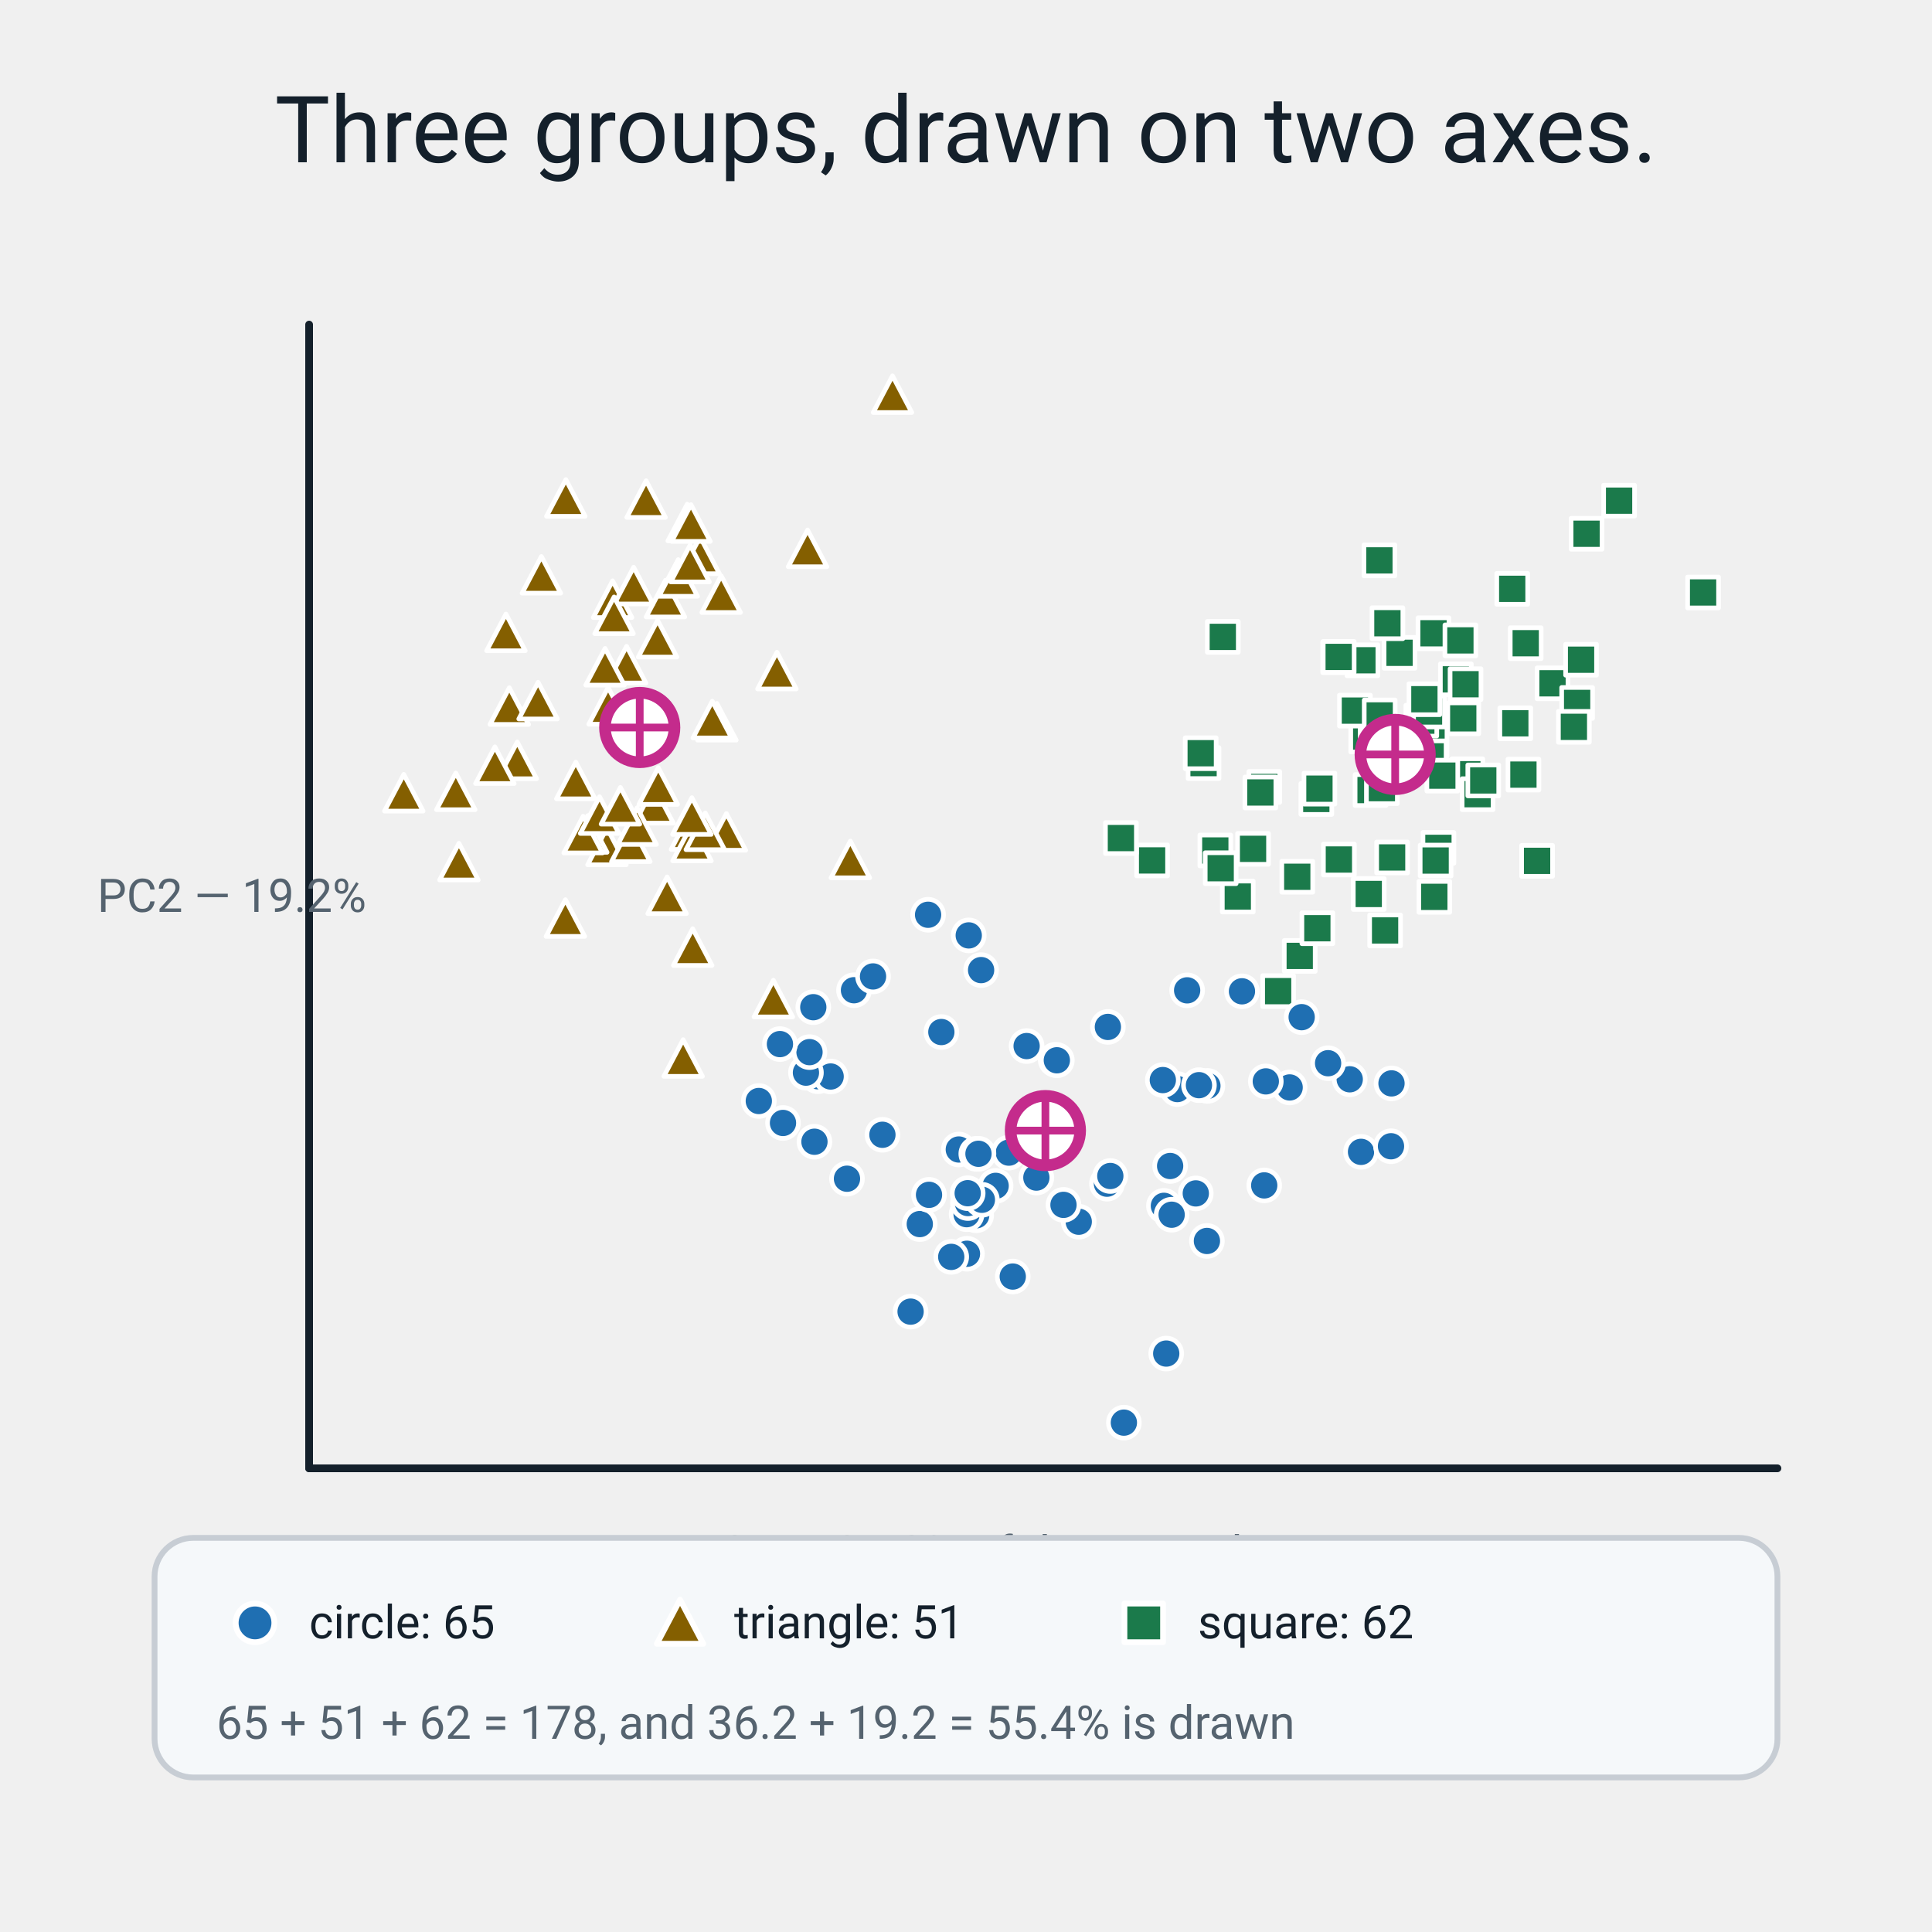
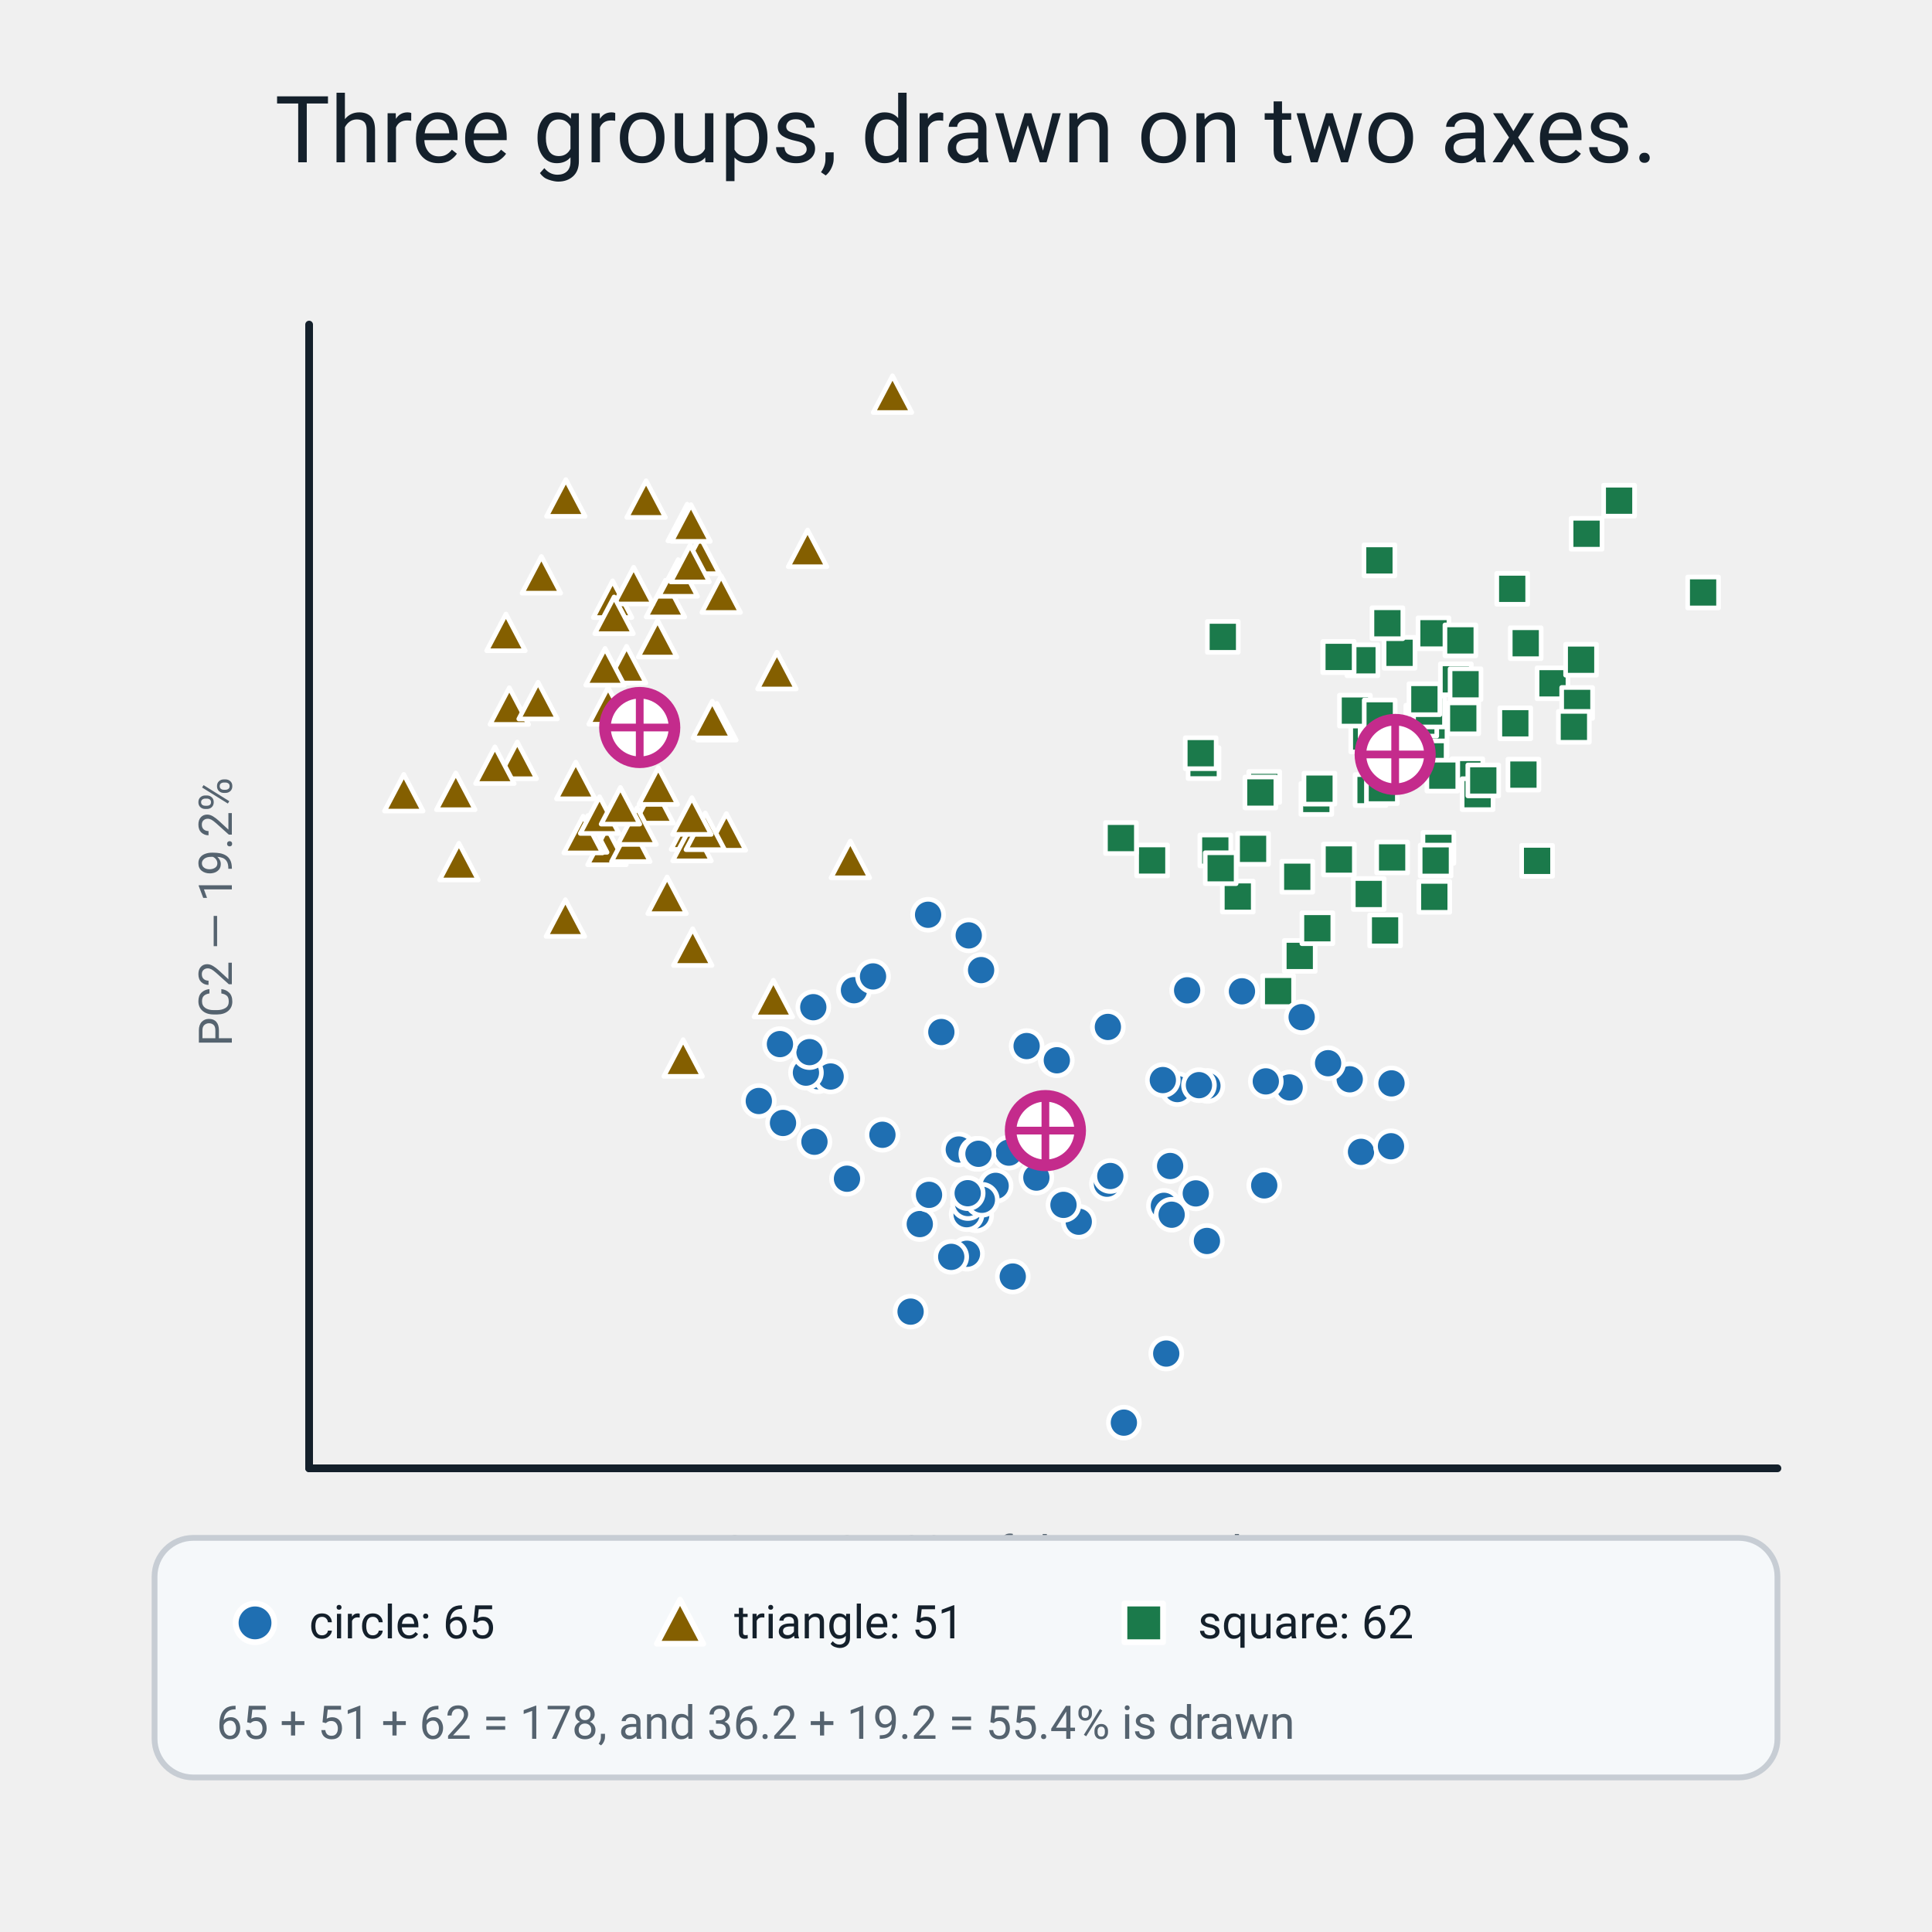
<svg xmlns="http://www.w3.org/2000/svg" viewBox="0 0 500 500" role="img">
  <text x="250" y="42" font-family="ui-sans-serif, system-ui, -apple-system, 'Segoe UI', Roboto, sans-serif" font-size="24" fill="#14202B" text-anchor="middle">Three groups, drawn on two axes.</text>
  <line x1="80.00" y1="380.00" x2="460.00" y2="380.00" stroke="#14202B" stroke-width="2" stroke-linecap="round" />
  <line x1="80.00" y1="84.00" x2="80.00" y2="380.00" stroke="#14202B" stroke-width="2" stroke-linecap="round" />
  <rect x="397.79" y="172.84" width="8.00" height="8.00" fill="#1B7A4B" stroke="#FFFFFF" stroke-width="1.2" stroke-linejoin="round" />
  <rect x="354.46" y="236.80" width="8.00" height="8.00" fill="#1B7A4B" stroke="#FFFFFF" stroke-width="1.2" stroke-linejoin="round" />
  <rect x="366.48" y="187.68" width="8.00" height="8.00" fill="#1B7A4B" stroke="#FFFFFF" stroke-width="1.2" stroke-linejoin="round" />
  <rect x="415.02" y="125.57" width="8.00" height="8.00" fill="#1B7A4B" stroke="#FFFFFF" stroke-width="1.2" stroke-linejoin="round" />
  <rect x="307.48" y="193.49" width="8.00" height="8.00" fill="#1B7A4B" stroke="#FFFFFF" stroke-width="1.2" stroke-linejoin="round" />
  <rect x="387.36" y="148.39" width="8.00" height="8.00" fill="#1B7A4B" stroke="#FFFFFF" stroke-width="1.2" stroke-linejoin="round" />
  <rect x="363.83" y="182.51" width="8.00" height="8.00" fill="#1B7A4B" stroke="#FFFFFF" stroke-width="1.2" stroke-linejoin="round" />
  <rect x="348.59" y="166.88" width="8.00" height="8.00" fill="#1B7A4B" stroke="#FFFFFF" stroke-width="1.2" stroke-linejoin="round" />
  <rect x="366.25" y="191.75" width="8.00" height="8.00" fill="#1B7A4B" stroke="#FFFFFF" stroke-width="1.2" stroke-linejoin="round" />
  <rect x="375.75" y="196.38" width="8.00" height="8.00" fill="#1B7A4B" stroke="#FFFFFF" stroke-width="1.2" stroke-linejoin="round" />
  <rect x="404.16" y="177.92" width="8.00" height="8.00" fill="#1B7A4B" stroke="#FFFFFF" stroke-width="1.2" stroke-linejoin="round" />
  <rect x="336.66" y="202.77" width="8.00" height="8.00" fill="#1B7A4B" stroke="#FFFFFF" stroke-width="1.2" stroke-linejoin="round" />
  <rect x="350.70" y="200.47" width="8.00" height="8.00" fill="#1B7A4B" stroke="#FFFFFF" stroke-width="1.2" stroke-linejoin="round" />
  <rect x="403.32" y="184.10" width="8.00" height="8.00" fill="#1B7A4B" stroke="#FFFFFF" stroke-width="1.2" stroke-linejoin="round" />
  <rect x="436.76" y="149.34" width="8.00" height="8.00" fill="#1B7A4B" stroke="#FFFFFF" stroke-width="1.2" stroke-linejoin="round" />
  <rect x="358.20" y="164.95" width="8.00" height="8.00" fill="#1B7A4B" stroke="#FFFFFF" stroke-width="1.2" stroke-linejoin="round" />
  <rect x="352.99" y="141.02" width="8.00" height="8.00" fill="#1B7A4B" stroke="#FFFFFF" stroke-width="1.2" stroke-linejoin="round" />
  <rect x="342.31" y="166.07" width="8.00" height="8.00" fill="#1B7A4B" stroke="#FFFFFF" stroke-width="1.2" stroke-linejoin="round" />
  <rect x="406.60" y="134.14" width="8.00" height="8.00" fill="#1B7A4B" stroke="#FFFFFF" stroke-width="1.2" stroke-linejoin="round" />
  <rect x="349.57" y="186.60" width="8.00" height="8.00" fill="#1B7A4B" stroke="#FFFFFF" stroke-width="1.2" stroke-linejoin="round" />
  <rect x="390.26" y="196.47" width="8.00" height="8.00" fill="#1B7A4B" stroke="#FFFFFF" stroke-width="1.2" stroke-linejoin="round" />
  <rect x="310.52" y="216.10" width="8.00" height="8.00" fill="#1B7A4B" stroke="#FFFFFF" stroke-width="1.2" stroke-linejoin="round" />
  <rect x="367.20" y="228.11" width="8.00" height="8.00" fill="#1B7A4B" stroke="#FFFFFF" stroke-width="1.2" stroke-linejoin="round" />
  <rect x="332.37" y="243.39" width="8.00" height="8.00" fill="#1B7A4B" stroke="#FFFFFF" stroke-width="1.2" stroke-linejoin="round" />
  <rect x="336.93" y="236.22" width="8.00" height="8.00" fill="#1B7A4B" stroke="#FFFFFF" stroke-width="1.2" stroke-linejoin="round" />
  <rect x="306.74" y="190.94" width="8.00" height="8.00" fill="#1B7A4B" stroke="#FFFFFF" stroke-width="1.2" stroke-linejoin="round" />
  <rect x="337.47" y="200.10" width="8.00" height="8.00" fill="#1B7A4B" stroke="#FFFFFF" stroke-width="1.2" stroke-linejoin="round" />
  <rect x="316.34" y="228.03" width="8.00" height="8.00" fill="#1B7A4B" stroke="#FFFFFF" stroke-width="1.2" stroke-linejoin="round" />
  <rect x="353.63" y="199.98" width="8.00" height="8.00" fill="#1B7A4B" stroke="#FFFFFF" stroke-width="1.2" stroke-linejoin="round" />
  <rect x="356.28" y="217.91" width="8.00" height="8.00" fill="#1B7A4B" stroke="#FFFFFF" stroke-width="1.2" stroke-linejoin="round" />
  <rect x="365.83" y="180.13" width="8.00" height="8.00" fill="#1B7A4B" stroke="#FFFFFF" stroke-width="1.2" stroke-linejoin="round" />
  <rect x="372.77" y="171.81" width="8.00" height="8.00" fill="#1B7A4B" stroke="#FFFFFF" stroke-width="1.2" stroke-linejoin="round" />
  <rect x="331.73" y="222.90" width="8.00" height="8.00" fill="#1B7A4B" stroke="#FFFFFF" stroke-width="1.2" stroke-linejoin="round" />
  <rect x="342.45" y="166.01" width="8.00" height="8.00" fill="#1B7A4B" stroke="#FFFFFF" stroke-width="1.2" stroke-linejoin="round" />
  <rect x="323.19" y="199.67" width="8.00" height="8.00" fill="#1B7A4B" stroke="#FFFFFF" stroke-width="1.2" stroke-linejoin="round" />
  <rect x="342.50" y="218.44" width="8.00" height="8.00" fill="#1B7A4B" stroke="#FFFFFF" stroke-width="1.2" stroke-linejoin="round" />
  <rect x="322.19" y="201.09" width="8.00" height="8.00" fill="#1B7A4B" stroke="#FFFFFF" stroke-width="1.2" stroke-linejoin="round" />
  <rect x="311.91" y="220.69" width="8.00" height="8.00" fill="#1B7A4B" stroke="#FFFFFF" stroke-width="1.2" stroke-linejoin="round" />
  <rect x="326.78" y="252.50" width="8.00" height="8.00" fill="#1B7A4B" stroke="#FFFFFF" stroke-width="1.2" stroke-linejoin="round" />
  <rect x="366.99" y="159.89" width="8.00" height="8.00" fill="#1B7A4B" stroke="#FFFFFF" stroke-width="1.2" stroke-linejoin="round" />
  <rect x="369.27" y="196.73" width="8.00" height="8.00" fill="#1B7A4B" stroke="#FFFFFF" stroke-width="1.2" stroke-linejoin="round" />
  <rect x="294.16" y="218.68" width="8.00" height="8.00" fill="#1B7A4B" stroke="#FFFFFF" stroke-width="1.2" stroke-linejoin="round" />
  <rect x="388.16" y="183.19" width="8.00" height="8.00" fill="#1B7A4B" stroke="#FFFFFF" stroke-width="1.2" stroke-linejoin="round" />
  <rect x="286.09" y="212.89" width="8.00" height="8.00" fill="#1B7A4B" stroke="#FFFFFF" stroke-width="1.2" stroke-linejoin="round" />
  <rect x="350.23" y="227.36" width="8.00" height="8.00" fill="#1B7A4B" stroke="#FFFFFF" stroke-width="1.2" stroke-linejoin="round" />
  <rect x="312.46" y="160.82" width="8.00" height="8.00" fill="#1B7A4B" stroke="#FFFFFF" stroke-width="1.2" stroke-linejoin="round" />
  <rect x="374.69" y="181.91" width="8.00" height="8.00" fill="#1B7A4B" stroke="#FFFFFF" stroke-width="1.2" stroke-linejoin="round" />
  <rect x="378.40" y="201.53" width="8.00" height="8.00" fill="#1B7A4B" stroke="#FFFFFF" stroke-width="1.2" stroke-linejoin="round" />
  <rect x="346.65" y="179.91" width="8.00" height="8.00" fill="#1B7A4B" stroke="#FFFFFF" stroke-width="1.2" stroke-linejoin="round" />
  <rect x="373.95" y="161.73" width="8.00" height="8.00" fill="#1B7A4B" stroke="#FFFFFF" stroke-width="1.2" stroke-linejoin="round" />
  <rect x="393.80" y="218.79" width="8.00" height="8.00" fill="#1B7A4B" stroke="#FFFFFF" stroke-width="1.2" stroke-linejoin="round" />
  <rect x="379.87" y="197.97" width="8.00" height="8.00" fill="#1B7A4B" stroke="#FFFFFF" stroke-width="1.2" stroke-linejoin="round" />
  <rect x="405.18" y="166.74" width="8.00" height="8.00" fill="#1B7A4B" stroke="#FFFFFF" stroke-width="1.2" stroke-linejoin="round" />
  <rect x="355.06" y="157.29" width="8.00" height="8.00" fill="#1B7A4B" stroke="#FFFFFF" stroke-width="1.2" stroke-linejoin="round" />
  <rect x="352.01" y="188.20" width="8.00" height="8.00" fill="#1B7A4B" stroke="#FFFFFF" stroke-width="1.2" stroke-linejoin="round" />
  <rect x="364.63" y="176.96" width="8.00" height="8.00" fill="#1B7A4B" stroke="#FFFFFF" stroke-width="1.2" stroke-linejoin="round" />
  <rect x="375.28" y="173.08" width="8.00" height="8.00" fill="#1B7A4B" stroke="#FFFFFF" stroke-width="1.2" stroke-linejoin="round" />
  <rect x="353.06" y="181.16" width="8.00" height="8.00" fill="#1B7A4B" stroke="#FFFFFF" stroke-width="1.2" stroke-linejoin="round" />
  <rect x="390.85" y="162.46" width="8.00" height="8.00" fill="#1B7A4B" stroke="#FFFFFF" stroke-width="1.2" stroke-linejoin="round" />
  <circle cx="235.66" cy="339.45" r="4" fill="#1F6FB2" stroke="#FFFFFF" stroke-width="1.2" />
  <circle cx="211.64" cy="278.53" r="4" fill="#1F6FB2" stroke="#FFFFFF" stroke-width="1.2" />
  <path d="M200.15 253.68 L205.15 263.18 L195.15 263.18 Z" fill="#845F00" stroke="#FFFFFF" stroke-width="1.2" stroke-linejoin="round" />
  <circle cx="273.20" cy="274.26" r="4" fill="#1F6FB2" stroke="#FFFFFF" stroke-width="1.2" />
  <circle cx="352.23" cy="298.10" r="4" fill="#1F6FB2" stroke="#FFFFFF" stroke-width="1.2" />
  <circle cx="248.14" cy="297.49" r="4" fill="#1F6FB2" stroke="#FFFFFF" stroke-width="1.2" />
  <circle cx="307.23" cy="256.30" r="4" fill="#1F6FB2" stroke="#FFFFFF" stroke-width="1.2" />
  <circle cx="359.99" cy="296.65" r="4" fill="#1F6FB2" stroke="#FFFFFF" stroke-width="1.2" />
  <circle cx="279.18" cy="316.18" r="4" fill="#1F6FB2" stroke="#FFFFFF" stroke-width="1.2" />
  <circle cx="240.19" cy="236.74" r="4" fill="#1F6FB2" stroke="#FFFFFF" stroke-width="1.2" />
  <circle cx="349.31" cy="279.32" r="4" fill="#1F6FB2" stroke="#FFFFFF" stroke-width="1.2" />
  <circle cx="210.48" cy="260.66" r="4" fill="#1F6FB2" stroke="#FFFFFF" stroke-width="1.2" />
  <circle cx="336.87" cy="263.24" r="4" fill="#1F6FB2" stroke="#FFFFFF" stroke-width="1.2" />
  <circle cx="243.62" cy="267.09" r="4" fill="#1F6FB2" stroke="#FFFFFF" stroke-width="1.2" />
  <rect x="368.26" y="215.43" width="8.00" height="8.00" fill="#1B7A4B" stroke="#FFFFFF" stroke-width="1.2" stroke-linejoin="round" />
  <circle cx="343.71" cy="275.16" r="4" fill="#1F6FB2" stroke="#FFFFFF" stroke-width="1.2" />
  <circle cx="238.04" cy="316.79" r="4" fill="#1F6FB2" stroke="#FFFFFF" stroke-width="1.2" />
  <circle cx="286.48" cy="306.34" r="4" fill="#1F6FB2" stroke="#FFFFFF" stroke-width="1.2" />
  <circle cx="214.97" cy="278.60" r="4" fill="#1F6FB2" stroke="#FFFFFF" stroke-width="1.2" />
  <circle cx="321.42" cy="256.55" r="4" fill="#1F6FB2" stroke="#FFFFFF" stroke-width="1.2" />
  <circle cx="286.72" cy="265.77" r="4" fill="#1F6FB2" stroke="#FFFFFF" stroke-width="1.2" />
  <circle cx="301.82" cy="350.30" r="4" fill="#1F6FB2" stroke="#FFFFFF" stroke-width="1.2" />
  <circle cx="312.48" cy="281.03" r="4" fill="#1F6FB2" stroke="#FFFFFF" stroke-width="1.2" />
  <circle cx="252.64" cy="314.52" r="4" fill="#1F6FB2" stroke="#FFFFFF" stroke-width="1.2" />
  <path d="M172.65 226.95 L177.65 236.45 L167.65 236.45 Z" fill="#845F00" stroke="#FFFFFF" stroke-width="1.2" stroke-linejoin="round" />
  <circle cx="304.69" cy="281.85" r="4" fill="#1F6FB2" stroke="#FFFFFF" stroke-width="1.2" />
  <circle cx="302.83" cy="301.76" r="4" fill="#1F6FB2" stroke="#FFFFFF" stroke-width="1.2" />
  <circle cx="240.43" cy="309.22" r="4" fill="#1F6FB2" stroke="#FFFFFF" stroke-width="1.2" />
  <circle cx="250.16" cy="314.23" r="4" fill="#1F6FB2" stroke="#FFFFFF" stroke-width="1.2" />
  <circle cx="228.37" cy="293.68" r="4" fill="#1F6FB2" stroke="#FFFFFF" stroke-width="1.2" />
  <circle cx="250.25" cy="324.47" r="4" fill="#1F6FB2" stroke="#FFFFFF" stroke-width="1.2" />
  <circle cx="219.20" cy="305.05" r="4" fill="#1F6FB2" stroke="#FFFFFF" stroke-width="1.2" />
  <circle cx="210.78" cy="295.48" r="4" fill="#1F6FB2" stroke="#FFFFFF" stroke-width="1.2" />
  <circle cx="196.38" cy="284.94" r="4" fill="#1F6FB2" stroke="#FFFFFF" stroke-width="1.2" />
  <circle cx="301.22" cy="312.07" r="4" fill="#1F6FB2" stroke="#FFFFFF" stroke-width="1.2" />
  <circle cx="309.47" cy="308.85" r="4" fill="#1F6FB2" stroke="#FFFFFF" stroke-width="1.2" />
  <rect x="367.54" y="218.71" width="8.00" height="8.00" fill="#1B7A4B" stroke="#FFFFFF" stroke-width="1.2" stroke-linejoin="round" />
  <circle cx="250.71" cy="242.08" r="4" fill="#1F6FB2" stroke="#FFFFFF" stroke-width="1.2" />
  <circle cx="312.35" cy="321.16" r="4" fill="#1F6FB2" stroke="#FFFFFF" stroke-width="1.2" />
  <circle cx="360.12" cy="280.38" r="4" fill="#1F6FB2" stroke="#FFFFFF" stroke-width="1.2" />
  <circle cx="327.18" cy="306.78" r="4" fill="#1F6FB2" stroke="#FFFFFF" stroke-width="1.2" />
  <circle cx="303.22" cy="314.37" r="4" fill="#1F6FB2" stroke="#FFFFFF" stroke-width="1.2" />
  <circle cx="250.50" cy="311.35" r="4" fill="#1F6FB2" stroke="#FFFFFF" stroke-width="1.2" />
  <circle cx="265.69" cy="270.72" r="4" fill="#1F6FB2" stroke="#FFFFFF" stroke-width="1.2" />
  <circle cx="246.18" cy="325.28" r="4" fill="#1F6FB2" stroke="#FFFFFF" stroke-width="1.2" />
  <circle cx="287.35" cy="304.35" r="4" fill="#1F6FB2" stroke="#FFFFFF" stroke-width="1.2" />
  <circle cx="202.64" cy="290.62" r="4" fill="#1F6FB2" stroke="#FFFFFF" stroke-width="1.2" />
  <circle cx="257.67" cy="306.90" r="4" fill="#1F6FB2" stroke="#FFFFFF" stroke-width="1.2" />
  <circle cx="208.58" cy="277.60" r="4" fill="#1F6FB2" stroke="#FFFFFF" stroke-width="1.2" />
  <circle cx="275.23" cy="311.82" r="4" fill="#1F6FB2" stroke="#FFFFFF" stroke-width="1.2" />
  <circle cx="333.76" cy="281.43" r="4" fill="#1F6FB2" stroke="#FFFFFF" stroke-width="1.2" />
  <circle cx="327.59" cy="279.86" r="4" fill="#1F6FB2" stroke="#FFFFFF" stroke-width="1.2" />
  <circle cx="261.09" cy="298.30" r="4" fill="#1F6FB2" stroke="#FFFFFF" stroke-width="1.2" />
  <circle cx="221.01" cy="256.27" r="4" fill="#1F6FB2" stroke="#FFFFFF" stroke-width="1.2" />
  <circle cx="254.11" cy="310.50" r="4" fill="#1F6FB2" stroke="#FFFFFF" stroke-width="1.2" />
  <circle cx="252.66" cy="298.61" r="4" fill="#1F6FB2" stroke="#FFFFFF" stroke-width="1.2" />
  <circle cx="290.86" cy="368.18" r="4" fill="#1F6FB2" stroke="#FFFFFF" stroke-width="1.2" />
  <circle cx="262.10" cy="330.37" r="4" fill="#1F6FB2" stroke="#FFFFFF" stroke-width="1.2" />
  <circle cx="267.80" cy="298.24" r="4" fill="#1F6FB2" stroke="#FFFFFF" stroke-width="1.2" />
  <path d="M176.80 269.06 L181.80 278.56 L171.80 278.56 Z" fill="#845F00" stroke="#FFFFFF" stroke-width="1.2" stroke-linejoin="round" />
  <circle cx="250.44" cy="308.80" r="4" fill="#1F6FB2" stroke="#FFFFFF" stroke-width="1.2" />
  <circle cx="300.94" cy="279.52" r="4" fill="#1F6FB2" stroke="#FFFFFF" stroke-width="1.2" />
  <rect x="320.29" y="215.68" width="8.00" height="8.00" fill="#1B7A4B" stroke="#FFFFFF" stroke-width="1.2" stroke-linejoin="round" />
  <circle cx="225.94" cy="252.70" r="4" fill="#1F6FB2" stroke="#FFFFFF" stroke-width="1.2" />
  <circle cx="253.91" cy="251.06" r="4" fill="#1F6FB2" stroke="#FFFFFF" stroke-width="1.2" />
  <circle cx="310.29" cy="280.84" r="4" fill="#1F6FB2" stroke="#FFFFFF" stroke-width="1.2" />
  <circle cx="268.21" cy="304.76" r="4" fill="#1F6FB2" stroke="#FFFFFF" stroke-width="1.2" />
  <circle cx="273.51" cy="274.40" r="4" fill="#1F6FB2" stroke="#FFFFFF" stroke-width="1.2" />
  <circle cx="209.50" cy="272.29" r="4" fill="#1F6FB2" stroke="#FFFFFF" stroke-width="1.2" />
  <circle cx="253.23" cy="298.60" r="4" fill="#1F6FB2" stroke="#FFFFFF" stroke-width="1.2" />
  <circle cx="201.85" cy="270.21" r="4" fill="#1F6FB2" stroke="#FFFFFF" stroke-width="1.2" />
  <path d="M220.07 217.67 L225.07 227.17 L215.07 227.17 Z" fill="#845F00" stroke="#FFFFFF" stroke-width="1.2" stroke-linejoin="round" />
  <path d="M178.69 210.32 L183.69 219.82 L173.69 219.82 Z" fill="#845F00" stroke="#FFFFFF" stroke-width="1.2" stroke-linejoin="round" />
  <path d="M157.08 214.30 L162.08 223.80 L152.08 223.80 Z" fill="#845F00" stroke="#FFFFFF" stroke-width="1.2" stroke-linejoin="round" />
  <path d="M187.99 210.54 L192.99 220.04 L182.99 220.04 Z" fill="#845F00" stroke="#FFFFFF" stroke-width="1.2" stroke-linejoin="round" />
  <path d="M179.27 240.35 L184.27 249.85 L174.27 249.85 Z" fill="#845F00" stroke="#FFFFFF" stroke-width="1.2" stroke-linejoin="round" />
  <path d="M152.11 211.08 L157.11 220.58 L147.11 220.58 Z" fill="#845F00" stroke="#FFFFFF" stroke-width="1.2" stroke-linejoin="round" />
  <path d="M118.77 218.24 L123.77 227.74 L113.77 227.74 Z" fill="#845F00" stroke="#FFFFFF" stroke-width="1.2" stroke-linejoin="round" />
  <path d="M117.96 200.05 L122.96 209.55 L112.96 209.55 Z" fill="#845F00" stroke="#FFFFFF" stroke-width="1.2" stroke-linejoin="round" />
  <path d="M150.92 211.24 L155.92 220.74 L145.92 220.74 Z" fill="#845F00" stroke="#FFFFFF" stroke-width="1.2" stroke-linejoin="round" />
  <path d="M179.09 213.29 L184.09 222.79 L174.09 222.79 Z" fill="#845F00" stroke="#FFFFFF" stroke-width="1.2" stroke-linejoin="round" />
  <path d="M163.26 213.48 L168.26 222.98 L158.26 222.98 Z" fill="#845F00" stroke="#FFFFFF" stroke-width="1.2" stroke-linejoin="round" />
  <path d="M182.53 210.39 L187.53 219.89 L177.53 219.89 Z" fill="#845F00" stroke="#FFFFFF" stroke-width="1.2" stroke-linejoin="round" />
  <path d="M155.17 206.19 L160.17 215.69 L150.17 215.69 Z" fill="#845F00" stroke="#FFFFFF" stroke-width="1.2" stroke-linejoin="round" />
  <path d="M179.06 206.44 L184.06 215.94 L174.06 215.94 Z" fill="#845F00" stroke="#FFFFFF" stroke-width="1.2" stroke-linejoin="round" />
  <path d="M185.53 182.04 L190.53 191.54 L180.53 191.54 Z" fill="#845F00" stroke="#FFFFFF" stroke-width="1.2" stroke-linejoin="round" />
  <path d="M169.26 203.53 L174.26 213.03 L164.26 213.03 Z" fill="#845F00" stroke="#FFFFFF" stroke-width="1.2" stroke-linejoin="round" />
  <path d="M104.50 200.41 L109.50 209.91 L99.50 209.91 Z" fill="#845F00" stroke="#FFFFFF" stroke-width="1.2" stroke-linejoin="round" />
  <path d="M131.81 177.98 L136.81 187.48 L126.81 187.48 Z" fill="#845F00" stroke="#FFFFFF" stroke-width="1.2" stroke-linejoin="round" />
  <path d="M162.16 167.26 L167.16 176.76 L157.16 176.76 Z" fill="#845F00" stroke="#FFFFFF" stroke-width="1.2" stroke-linejoin="round" />
  <path d="M158.54 150.32 L163.54 159.82 L153.54 159.82 Z" fill="#845F00" stroke="#FFFFFF" stroke-width="1.2" stroke-linejoin="round" />
  <path d="M181.19 138.97 L186.19 148.47 L176.19 148.47 Z" fill="#845F00" stroke="#FFFFFF" stroke-width="1.2" stroke-linejoin="round" />
  <path d="M172.22 150.17 L177.22 159.67 L167.22 159.67 Z" fill="#845F00" stroke="#FFFFFF" stroke-width="1.2" stroke-linejoin="round" />
  <path d="M201.07 168.80 L206.07 178.30 L196.07 178.30 Z" fill="#845F00" stroke="#FFFFFF" stroke-width="1.2" stroke-linejoin="round" />
  <path d="M163.99 146.80 L168.99 156.30 L158.99 156.30 Z" fill="#845F00" stroke="#FFFFFF" stroke-width="1.2" stroke-linejoin="round" />
  <path d="M164.89 209.04 L169.89 218.54 L159.89 218.54 Z" fill="#845F00" stroke="#FFFFFF" stroke-width="1.2" stroke-linejoin="round" />
  <path d="M130.94 158.91 L135.94 168.41 L125.94 168.41 Z" fill="#845F00" stroke="#FFFFFF" stroke-width="1.2" stroke-linejoin="round" />
  <path d="M158.92 154.49 L163.92 163.99 L153.92 163.99 Z" fill="#845F00" stroke="#FFFFFF" stroke-width="1.2" stroke-linejoin="round" />
  <path d="M139.26 176.57 L144.26 186.07 L134.26 186.07 Z" fill="#845F00" stroke="#FFFFFF" stroke-width="1.2" stroke-linejoin="round" />
  <path d="M230.98 97.26 L235.98 106.76 L225.98 106.76 Z" fill="#845F00" stroke="#FFFFFF" stroke-width="1.2" stroke-linejoin="round" />
  <path d="M209.00 137.16 L214.00 146.66 L204.00 146.66 Z" fill="#845F00" stroke="#FFFFFF" stroke-width="1.2" stroke-linejoin="round" />
  <path d="M149.01 197.23 L154.01 206.73 L144.01 206.73 Z" fill="#845F00" stroke="#FFFFFF" stroke-width="1.2" stroke-linejoin="round" />
  <path d="M184.34 181.48 L189.34 190.98 L179.34 190.98 Z" fill="#845F00" stroke="#FFFFFF" stroke-width="1.2" stroke-linejoin="round" />
  <path d="M160.57 203.78 L165.57 213.28 L155.57 213.28 Z" fill="#845F00" stroke="#FFFFFF" stroke-width="1.2" stroke-linejoin="round" />
  <path d="M170.36 198.67 L175.36 208.17 L165.36 208.17 Z" fill="#845F00" stroke="#FFFFFF" stroke-width="1.2" stroke-linejoin="round" />
  <path d="M156.59 167.81 L161.59 177.31 L151.59 177.31 Z" fill="#845F00" stroke="#FFFFFF" stroke-width="1.2" stroke-linejoin="round" />
  <path d="M133.87 192.03 L138.87 201.53 L128.87 201.53 Z" fill="#845F00" stroke="#FFFFFF" stroke-width="1.2" stroke-linejoin="round" />
  <path d="M177.85 130.48 L182.85 139.98 L172.85 139.98 Z" fill="#845F00" stroke="#FFFFFF" stroke-width="1.2" stroke-linejoin="round" />
  <path d="M157.38 177.92 L162.38 187.42 L152.38 187.42 Z" fill="#845F00" stroke="#FFFFFF" stroke-width="1.2" stroke-linejoin="round" />
  <path d="M186.64 149.01 L191.64 158.51 L181.64 158.51 Z" fill="#845F00" stroke="#FFFFFF" stroke-width="1.2" stroke-linejoin="round" />
  <path d="M178.83 130.61 L183.83 140.11 L173.83 140.11 Z" fill="#845F00" stroke="#FFFFFF" stroke-width="1.2" stroke-linejoin="round" />
  <path d="M146.33 232.84 L151.33 242.34 L141.33 242.34 Z" fill="#845F00" stroke="#FFFFFF" stroke-width="1.2" stroke-linejoin="round" />
  <path d="M128.08 193.28 L133.08 202.78 L123.08 202.78 Z" fill="#845F00" stroke="#FFFFFF" stroke-width="1.2" stroke-linejoin="round" />
  <path d="M175.52 144.82 L180.52 154.32 L170.52 154.32 Z" fill="#845F00" stroke="#FFFFFF" stroke-width="1.2" stroke-linejoin="round" />
  <path d="M140.11 144.01 L145.11 153.51 L135.11 153.51 Z" fill="#845F00" stroke="#FFFFFF" stroke-width="1.2" stroke-linejoin="round" />
  <path d="M170.18 160.54 L175.18 170.04 L165.18 170.04 Z" fill="#845F00" stroke="#FFFFFF" stroke-width="1.2" stroke-linejoin="round" />
  <path d="M167.21 124.41 L172.21 133.91 L162.21 133.91 Z" fill="#845F00" stroke="#FFFFFF" stroke-width="1.2" stroke-linejoin="round" />
  <path d="M178.59 141.10 L183.59 150.60 L173.59 150.60 Z" fill="#845F00" stroke="#FFFFFF" stroke-width="1.2" stroke-linejoin="round" />
  <path d="M146.44 124.12 L151.44 133.62 L141.44 133.62 Z" fill="#845F00" stroke="#FFFFFF" stroke-width="1.2" stroke-linejoin="round" />
  <circle cx="270.55" cy="292.60" r="9" fill="#FFFFFF" stroke="#C42B8C" stroke-width="3" />
  <line x1="262.55" y1="292.60" x2="278.55" y2="292.60" stroke="#C42B8C" stroke-width="2" stroke-linecap="round" />
  <line x1="270.55" y1="284.60" x2="270.55" y2="300.60" stroke="#C42B8C" stroke-width="2" stroke-linecap="round" />
  <circle cx="165.56" cy="188.28" r="9" fill="#FFFFFF" stroke="#C42B8C" stroke-width="3" />
  <line x1="157.56" y1="188.28" x2="173.56" y2="188.28" stroke="#C42B8C" stroke-width="2" stroke-linecap="round" />
  <line x1="165.56" y1="180.28" x2="165.56" y2="196.28" stroke="#C42B8C" stroke-width="2" stroke-linecap="round" />
  <circle cx="361.07" cy="195.25" r="9" fill="#FFFFFF" stroke="#C42B8C" stroke-width="3" />
  <line x1="353.07" y1="195.25" x2="369.07" y2="195.25" stroke="#C42B8C" stroke-width="2" stroke-linecap="round" />
  <line x1="361.07" y1="187.25" x2="361.07" y2="203.25" stroke="#C42B8C" stroke-width="2" stroke-linecap="round" />
  <text x="250" y="406" font-family="ui-sans-serif, system-ui, -apple-system, 'Segoe UI', Roboto, sans-serif" font-size="12" fill="#55636F" text-anchor="middle">PC1 — 36.2% of the spread</text>
-   <text x="60" y="236" font-family="ui-sans-serif, system-ui, -apple-system, 'Segoe UI', Roboto, sans-serif" font-size="12" fill="#55636F" text-anchor="middle" transform="rotate(-90 60 236 60 236)">PC2 — 19.2%</text>
+   <text x="60" y="236" font-family="ui-sans-serif, system-ui, -apple-system, 'Segoe UI', Roboto, sans-serif" font-size="12" fill="#55636F" text-anchor="middle" transform="rotate(-90 60 236)">PC2 — 19.2%</text>
  <rect x="40" y="398" width="420" height="62" rx="10" fill="#F5F8FA" stroke="#C7CDD4" stroke-width="1.5" stroke-linejoin="round" />
  <circle cx="66.00" cy="420.00" r="5" fill="#1F6FB2" stroke="#FFFFFF" stroke-width="1.5" />
  <text x="80" y="424" font-family="ui-sans-serif, system-ui, -apple-system, 'Segoe UI', Roboto, sans-serif" font-size="12" fill="#14202B">circle: 65</text>
  <path d="M176.00 414.00 L182.00 425.40 L170.00 425.40 Z" fill="#845F00" stroke="#FFFFFF" stroke-width="1.5" stroke-linejoin="round" />
  <text x="190" y="424" font-family="ui-sans-serif, system-ui, -apple-system, 'Segoe UI', Roboto, sans-serif" font-size="12" fill="#14202B">triangle: 51</text>
  <rect x="291.00" y="415.00" width="10.00" height="10.00" fill="#1B7A4B" stroke="#FFFFFF" stroke-width="1.5" stroke-linejoin="round" />
  <text x="310" y="424" font-family="ui-sans-serif, system-ui, -apple-system, 'Segoe UI', Roboto, sans-serif" font-size="12" fill="#14202B">square: 62</text>
  <text x="56" y="450" font-family="ui-sans-serif, system-ui, -apple-system, 'Segoe UI', Roboto, sans-serif" font-size="12" fill="#55636F">65 + 51 + 62 = 178, and 36.2 + 19.2 = 55.4% is drawn</text>
</svg>
